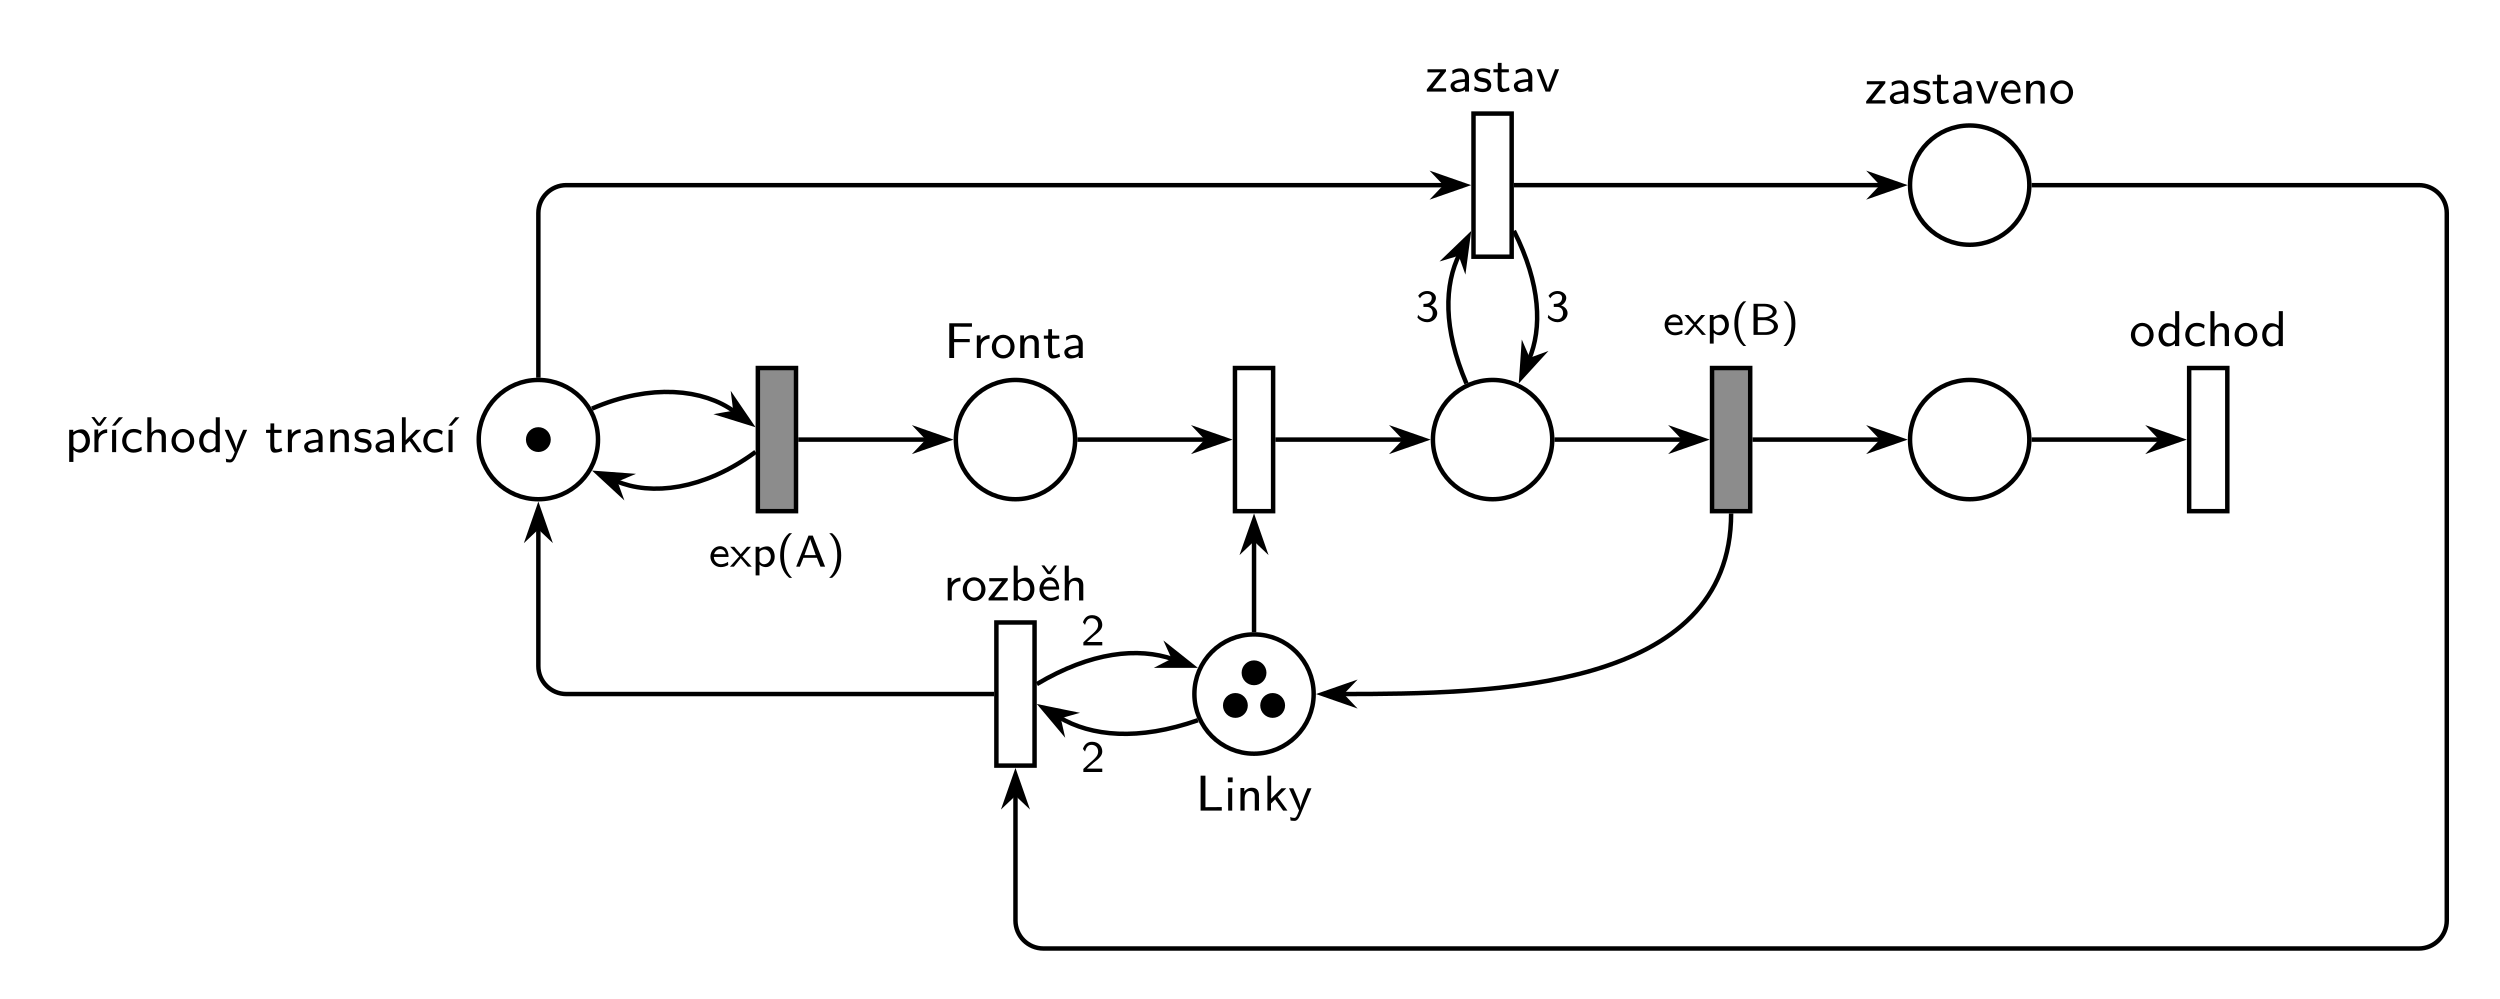
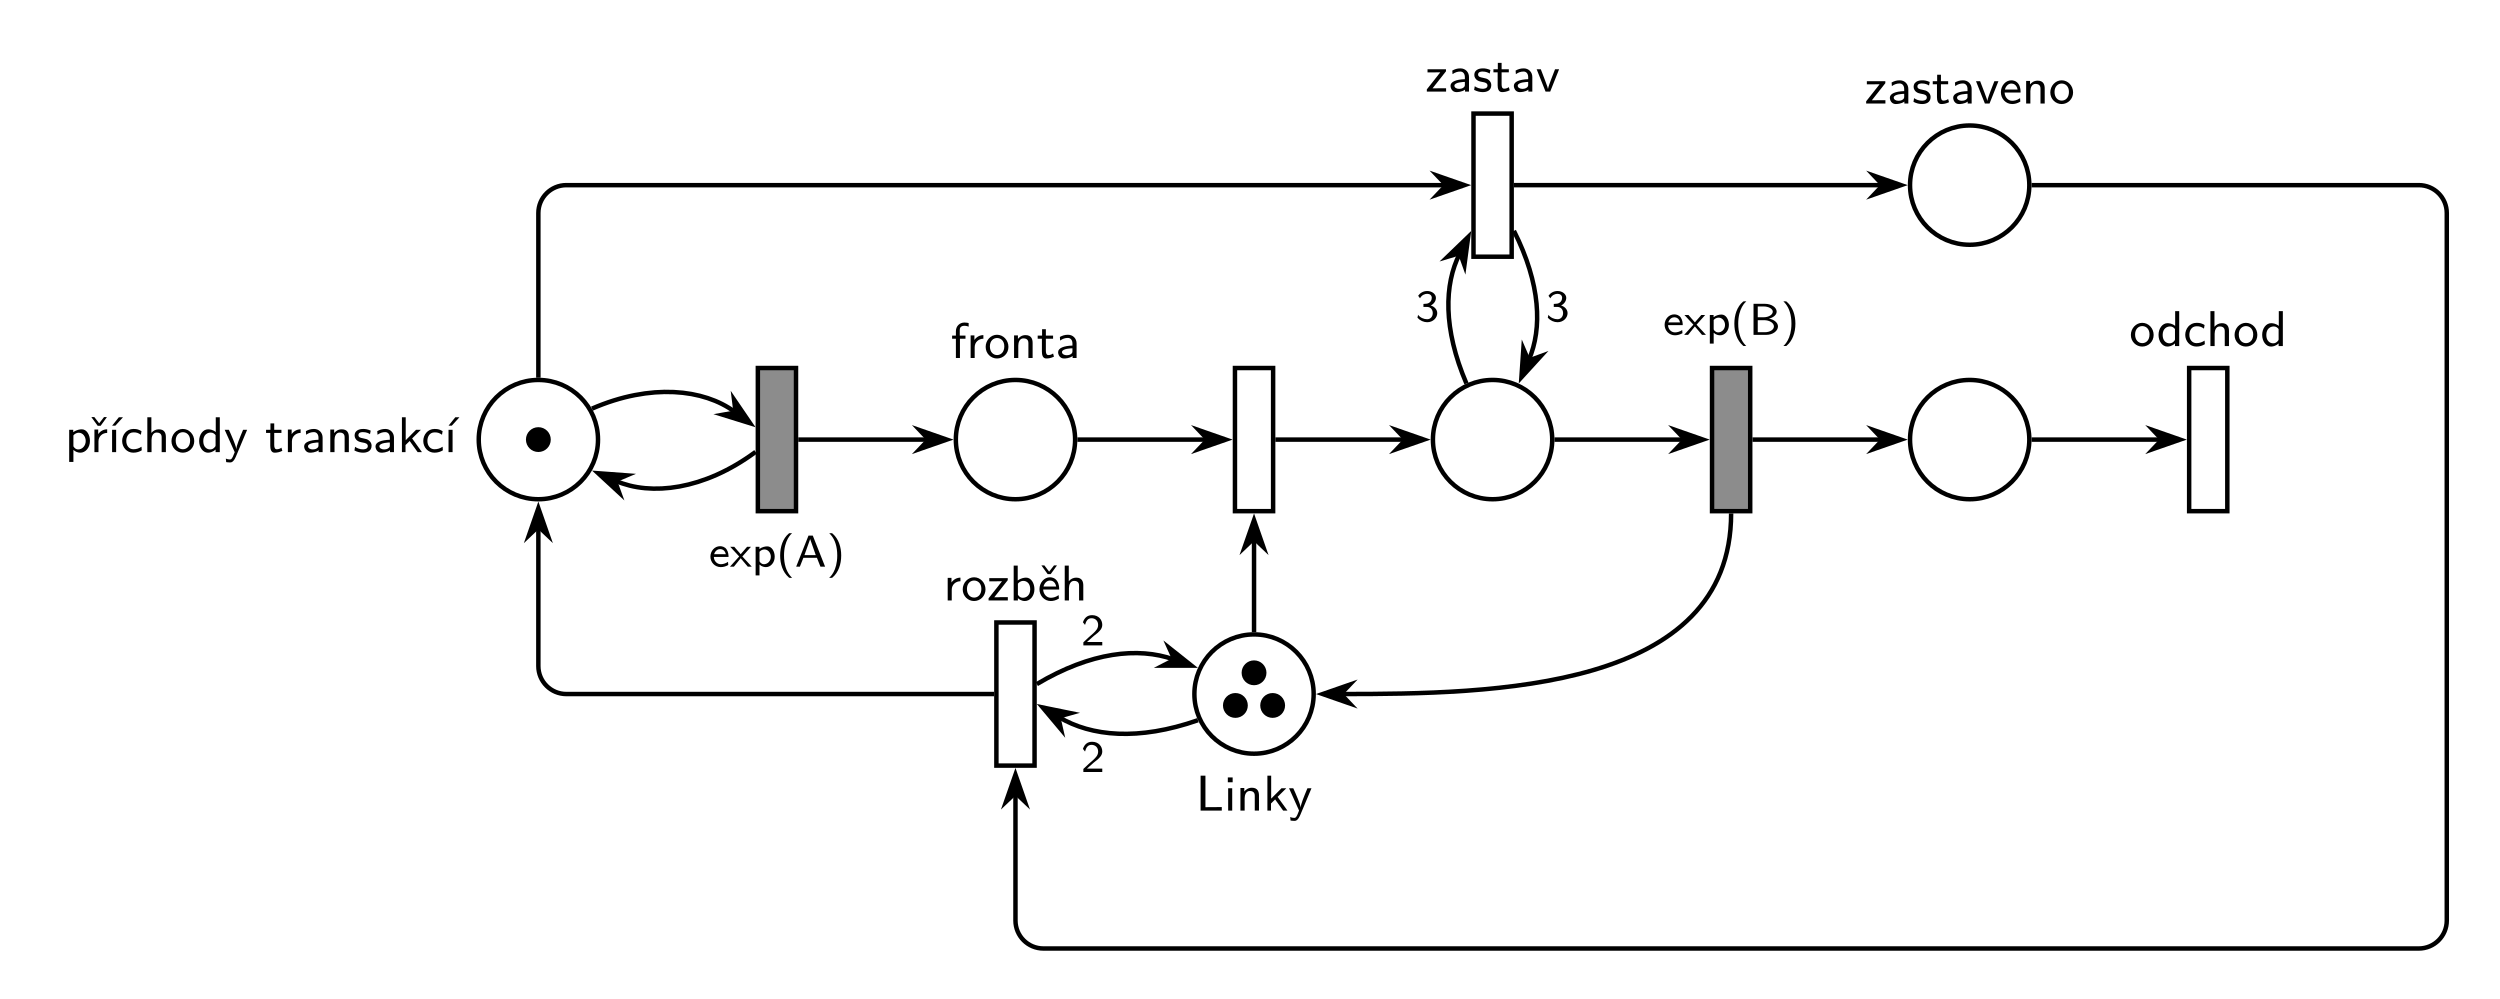
<svg xmlns="http://www.w3.org/2000/svg" xmlns:xlink="http://www.w3.org/1999/xlink" width="444.183pt" height="177.431pt" viewBox="0 0 444.183 177.431">
  <defs>
    <g>
      <g id="glyph-0-0">
        <path d="M 4.422 -2 C 4.422 -3.062 3.859 -4.062 2.984 -4.062 C 2.734 -4.062 2.078 -4.016 1.453 -3.547 L 1.453 -3.969 L 0.734 -3.969 L 0.734 1.734 L 1.484 1.734 L 1.484 -0.406 C 1.812 -0.094 2.266 0.094 2.719 0.094 C 3.625 0.094 4.422 -0.781 4.422 -2 Z M 3.672 -1.984 C 3.672 -1.125 3.047 -0.484 2.344 -0.484 C 2.062 -0.484 1.75 -0.594 1.484 -1.031 L 1.484 -2.969 C 1.594 -3.125 1.938 -3.453 2.438 -3.453 C 3.109 -3.453 3.672 -2.828 3.672 -1.984 Z M 3.672 -1.984 " />
      </g>
      <g id="glyph-0-1">
        <path d="M 3 -3.422 L 3 -4.062 C 2.359 -4.062 1.766 -3.734 1.406 -3.203 L 1.406 -4.016 L 0.734 -4.016 L 0.734 0 L 1.453 0 L 1.453 -1.906 C 1.453 -2.844 2.188 -3.422 3 -3.422 Z M 2.953 -6.234 L 2.438 -6.234 L 1.578 -5.125 L 0.719 -6.234 L 0.188 -6.234 L 1.312 -4.688 L 1.844 -4.688 Z M 2.953 -6.234 " />
      </g>
      <g id="glyph-0-2">
        <path d="M 1.453 0 L 1.453 -3.969 L 0.734 -3.969 L 0.734 0 Z M 2.672 -6.203 L 1.938 -6.203 L 0.734 -4.703 L 1.312 -4.703 Z M 2.672 -6.203 " />
      </g>
      <g id="glyph-0-3">
        <path d="M 3.812 -0.328 L 3.766 -0.969 C 3.328 -0.672 2.859 -0.516 2.328 -0.516 C 1.562 -0.516 1.062 -1.141 1.062 -2 C 1.062 -2.688 1.406 -3.516 2.359 -3.516 C 2.922 -3.516 3.203 -3.406 3.656 -3.094 L 3.766 -3.734 C 3.266 -4.016 3 -4.125 2.344 -4.125 C 1.078 -4.125 0.328 -3.047 0.328 -1.984 C 0.328 -0.875 1.156 0.094 2.312 0.094 C 2.938 0.094 3.422 -0.094 3.812 -0.328 Z M 3.812 -0.328 " />
      </g>
      <g id="glyph-0-4">
        <path d="M 4.016 0 L 4.016 -2.656 C 4.016 -3.312 3.828 -4.062 2.75 -4.062 C 2.25 -4.062 1.766 -3.828 1.438 -3.422 L 1.438 -6.203 L 0.719 -6.203 L 0.719 0 L 1.469 0 L 1.469 -2.188 C 1.469 -2.766 1.703 -3.484 2.375 -3.484 C 3.266 -3.484 3.266 -2.844 3.266 -2.594 L 3.266 0 Z M 4.016 0 " />
      </g>
      <g id="glyph-0-5">
        <path d="M 4.312 -1.969 C 4.312 -3.141 3.422 -4.125 2.281 -4.125 C 1.188 -4.125 0.266 -3.156 0.266 -1.969 C 0.266 -0.781 1.203 0.094 2.281 0.094 C 3.391 0.094 4.312 -0.797 4.312 -1.969 Z M 3.578 -2.062 C 3.578 -1.016 2.953 -0.516 2.297 -0.516 C 1.609 -0.516 1.016 -1.047 1.016 -2.062 C 1.016 -3.094 1.688 -3.547 2.281 -3.547 C 2.938 -3.547 3.578 -3.078 3.578 -2.062 Z M 3.578 -2.062 " />
      </g>
      <g id="glyph-0-6">
        <path d="M 4 0 L 4 -6.203 L 3.281 -6.203 L 3.281 -3.578 C 2.781 -4 2.203 -4.062 1.922 -4.062 C 1.016 -4.062 0.328 -3.125 0.328 -1.984 C 0.328 -0.828 1.016 0.094 1.891 0.094 C 2.156 0.094 2.719 0.031 3.25 -0.469 L 3.25 0 Z M 3.25 -1.266 C 3.25 -1.094 3.25 -1.078 3.156 -0.953 C 2.906 -0.625 2.609 -0.484 2.281 -0.484 C 1.703 -0.484 1.062 -0.906 1.062 -1.969 C 1.062 -3.125 1.828 -3.484 2.391 -3.484 C 2.797 -3.484 3.078 -3.25 3.25 -3.016 Z M 3.25 -1.266 " />
      </g>
      <g id="glyph-0-7">
        <path d="M 4.109 -3.969 L 3.391 -3.969 C 2.719 -2.344 2.219 -1.156 2.188 -0.531 C 2.156 -0.938 1.781 -1.859 1.672 -2.125 C 1.312 -3.031 1.156 -3.328 0.875 -3.969 L 0.125 -3.969 L 1.906 0 L 1.578 0.797 C 1.344 1.297 1.188 1.297 1.047 1.297 C 0.906 1.297 0.594 1.266 0.328 1.141 L 0.391 1.766 C 0.406 1.766 0.734 1.828 1.047 1.828 C 1.281 1.828 1.672 1.828 2.125 0.766 Z M 4.109 -3.969 " />
      </g>
      <g id="glyph-0-8">
        <path d="M 3.062 -0.234 L 2.906 -0.797 C 2.672 -0.609 2.359 -0.516 2.078 -0.516 C 1.734 -0.516 1.625 -0.828 1.625 -1.281 L 1.625 -3.422 L 2.906 -3.422 L 2.906 -3.969 L 1.625 -3.969 L 1.625 -5.109 L 0.953 -5.109 L 0.953 -3.969 L 0.172 -3.969 L 0.172 -3.422 L 0.922 -3.422 L 0.922 -1.125 C 0.922 -0.594 1.047 0.094 1.703 0.094 C 2.094 0.094 2.562 0.016 3.062 -0.234 Z M 3.062 -0.234 " />
      </g>
      <g id="glyph-0-9">
        <path d="M 3 -3.422 L 3 -4.062 C 2.359 -4.062 1.766 -3.734 1.406 -3.203 L 1.406 -4.016 L 0.734 -4.016 L 0.734 0 L 1.453 0 L 1.453 -1.906 C 1.453 -2.844 2.188 -3.422 3 -3.422 Z M 3 -3.422 " />
      </g>
      <g id="glyph-0-10">
        <path d="M 3.766 0 L 3.766 -2.578 C 3.766 -3.469 3.125 -4.125 2.234 -4.125 C 1.656 -4.125 1.219 -3.969 0.797 -3.734 L 0.844 -3.094 C 1.297 -3.422 1.734 -3.562 2.219 -3.562 C 2.719 -3.562 3.031 -3.156 3.031 -2.578 L 3.031 -2.203 C 1.5 -2.156 0.484 -1.766 0.484 -1.031 C 0.484 -0.609 0.766 0.094 1.531 0.094 C 1.719 0.094 2.5 0.078 3.062 -0.344 L 3.062 0 Z M 3.031 -1.25 C 3.031 -1.062 3.031 -0.844 2.703 -0.656 C 2.484 -0.516 2.188 -0.484 2.016 -0.484 C 1.562 -0.484 1.172 -0.703 1.172 -1.047 C 1.172 -1.688 2.906 -1.719 3.031 -1.719 Z M 3.031 -1.25 " />
      </g>
      <g id="glyph-0-11">
        <path d="M 4.016 0 L 4.016 -2.656 C 4.016 -3.312 3.828 -4.062 2.75 -4.062 C 2.047 -4.062 1.625 -3.656 1.406 -3.391 L 1.406 -4.016 L 0.719 -4.016 L 0.719 0 L 1.469 0 L 1.469 -2.188 C 1.469 -2.766 1.703 -3.484 2.375 -3.484 C 3.266 -3.484 3.266 -2.844 3.266 -2.594 L 3.266 0 Z M 4.016 0 " />
      </g>
      <g id="glyph-0-12">
        <path d="M 3.312 -1.156 C 3.312 -1.469 3.188 -1.781 2.875 -2.047 C 2.562 -2.312 2.297 -2.359 1.75 -2.469 C 1.422 -2.531 0.969 -2.609 0.969 -3.031 C 0.969 -3.562 1.609 -3.562 1.75 -3.562 C 2.391 -3.562 2.781 -3.359 3.031 -3.203 L 3.156 -3.828 C 2.594 -4.078 2.188 -4.125 1.828 -4.125 C 1.625 -4.125 0.297 -4.125 0.297 -2.938 C 0.297 -2.516 0.562 -2.25 0.656 -2.141 C 1 -1.844 1.234 -1.812 1.844 -1.688 C 2.125 -1.641 2.641 -1.531 2.641 -1.078 C 2.641 -0.5 1.906 -0.5 1.797 -0.5 C 1.266 -0.5 0.766 -0.672 0.375 -0.953 L 0.266 -0.297 C 0.797 -0.016 1.344 0.094 1.797 0.094 C 2.375 0.094 3.312 -0.094 3.312 -1.156 Z M 3.312 -1.156 " />
      </g>
      <g id="glyph-0-13">
        <path d="M 4.328 0 L 2.578 -2.438 L 4.125 -3.969 L 3.266 -3.969 L 1.438 -2.125 L 1.438 -6.203 L 0.766 -6.203 L 0.766 0 L 1.406 0 L 1.406 -1.266 L 2.141 -1.984 L 3.562 0 Z M 4.328 0 " />
      </g>
      <g id="glyph-0-14">
-         <path d="M 4.875 -5.547 L 4.875 -6.172 L 0.844 -6.172 L 0.844 0 L 1.703 0 L 1.703 -2.797 L 4.484 -2.797 L 4.484 -3.375 L 1.703 -3.375 L 1.703 -5.562 L 2.016 -5.562 L 4.125 -5.547 Z M 4.875 -5.547 " />
+         <path d="M 3.188 -5.562 L 3.188 -6.203 C 3.078 -6.234 2.781 -6.297 2.453 -6.297 C 1.578 -6.297 0.922 -5.656 0.922 -4.75 L 0.922 -3.969 L 0.25 -3.969 L 0.25 -3.422 L 0.922 -3.422 L 0.922 0 L 1.641 0 L 1.641 -3.422 L 2.625 -3.422 L 2.625 -3.969 L 1.609 -3.969 L 1.609 -5 C 1.609 -5.656 2.188 -5.719 2.438 -5.719 C 2.516 -5.719 2.812 -5.719 3.188 -5.562 Z M 3.188 -5.562 " />
      </g>
      <g id="glyph-0-15">
        <path d="M 4.609 0 L 4.609 -0.625 L 4.219 -0.625 L 2.047 -0.609 L 1.703 -0.609 L 1.703 -6.203 L 0.844 -6.203 L 0.844 0 Z M 4.609 0 " />
      </g>
      <g id="glyph-0-16">
        <path d="M 1.453 0 L 1.453 -3.969 L 0.734 -3.969 L 0.734 0 Z M 1.531 -5.031 L 1.531 -5.891 L 0.672 -5.891 L 0.672 -5.031 Z M 1.531 -5.031 " />
      </g>
      <g id="glyph-0-17">
        <path d="M 3.688 0 L 3.688 -0.594 L 2.344 -0.594 C 2.25 -0.594 2.141 -0.578 2.031 -0.578 L 1.281 -0.578 L 3.672 -3.609 L 3.672 -3.969 L 0.391 -3.969 L 0.391 -3.406 L 1.641 -3.406 C 1.75 -3.406 1.859 -3.422 1.969 -3.422 L 2.656 -3.422 L 0.266 -0.391 L 0.266 0 Z M 3.688 0 " />
      </g>
      <g id="glyph-0-18">
        <path d="M 4.109 -3.969 L 3.391 -3.969 C 3.016 -2.984 3 -2.969 2.688 -2.156 C 2.516 -1.688 2.188 -0.828 2.141 -0.484 L 2.125 -0.484 C 2.094 -0.641 2.078 -0.812 1.578 -2.094 L 0.859 -3.969 L 0.125 -3.969 L 1.703 0 L 2.531 0 Z M 4.109 -3.969 " />
      </g>
      <g id="glyph-0-19">
        <path d="M 3.812 -1.953 C 3.812 -2.234 3.812 -2.906 3.453 -3.453 C 3.078 -4.016 2.516 -4.125 2.172 -4.125 C 1.141 -4.125 0.312 -3.156 0.312 -2.016 C 0.312 -0.844 1.188 0.094 2.312 0.094 C 2.734 0.094 3.25 -0.016 3.766 -0.344 L 3.719 -0.953 C 3.156 -0.547 2.625 -0.484 2.312 -0.484 C 1.578 -0.484 1 -1.141 0.969 -1.953 Z M 3.281 -2.484 L 1.031 -2.484 C 1.172 -3.062 1.609 -3.547 2.172 -3.547 C 2.5 -3.547 3.109 -3.391 3.281 -2.484 Z M 3.281 -2.484 " />
      </g>
      <g id="glyph-0-20">
        <path d="M 4.422 -2 C 4.422 -3.078 3.828 -4.062 2.953 -4.062 C 2.703 -4.062 2.062 -4.016 1.453 -3.547 L 1.453 -6.203 L 0.734 -6.203 L 0.734 0 L 1.484 0 L 1.484 -0.422 C 1.594 -0.297 2.062 0.094 2.719 0.094 C 3.641 0.094 4.422 -0.797 4.422 -2 Z M 3.672 -2 C 3.672 -0.844 2.906 -0.484 2.359 -0.484 C 1.781 -0.484 1.531 -0.953 1.484 -1.031 L 1.484 -2.984 C 1.625 -3.172 1.938 -3.484 2.453 -3.484 C 2.984 -3.484 3.672 -3.109 3.672 -2 Z M 3.672 -2 " />
      </g>
      <g id="glyph-0-21">
        <path d="M 3.812 -1.953 C 3.812 -2.234 3.812 -2.906 3.453 -3.453 C 3.078 -4.016 2.516 -4.125 2.172 -4.125 C 1.141 -4.125 0.312 -3.156 0.312 -2.016 C 0.312 -0.844 1.188 0.094 2.312 0.094 C 2.734 0.094 3.25 -0.016 3.766 -0.344 L 3.719 -0.953 C 3.156 -0.547 2.625 -0.484 2.312 -0.484 C 1.578 -0.484 1 -1.141 0.969 -1.953 Z M 3.281 -2.484 L 1.031 -2.484 C 1.172 -3.062 1.609 -3.547 2.172 -3.547 C 2.5 -3.547 3.109 -3.391 3.281 -2.484 Z M 3.422 -6.234 L 2.891 -6.234 L 2.031 -5.125 L 1.188 -6.234 L 0.656 -6.234 L 1.766 -4.688 L 2.312 -4.688 Z M 3.422 -6.234 " />
      </g>
      <g id="glyph-1-0">
        <path d="M 3.5 -1.734 C 3.5 -2.109 3.453 -2.641 3.141 -3.094 C 2.859 -3.5 2.375 -3.641 2 -3.641 C 1.031 -3.641 0.281 -2.797 0.281 -1.781 C 0.281 -0.766 1.078 0.078 2.125 0.078 C 2.578 0.078 3.062 -0.062 3.453 -0.297 L 3.406 -0.859 C 2.969 -0.547 2.469 -0.438 2.125 -0.438 C 1.438 -0.438 0.906 -1.016 0.891 -1.734 Z M 3.016 -2.219 L 0.938 -2.219 C 1.125 -2.844 1.594 -3.125 2 -3.125 C 2.344 -3.125 2.859 -2.953 3.016 -2.219 Z M 3.016 -2.219 " />
      </g>
      <g id="glyph-1-1">
        <path d="M 3.875 0 L 2.203 -1.812 L 3.734 -3.531 L 3.047 -3.531 L 1.906 -2.219 L 0.766 -3.531 L 0.047 -3.531 L 1.641 -1.812 L 0 0 L 0.703 0 L 1.906 -1.5 L 3.172 0 Z M 3.875 0 " />
      </g>
      <g id="glyph-1-2">
        <path d="M 4.062 -1.766 C 4.062 -2.719 3.547 -3.609 2.75 -3.609 C 2.391 -3.609 1.797 -3.5 1.344 -3.141 L 1.344 -3.531 L 0.672 -3.531 L 0.672 1.547 L 1.359 1.547 L 1.359 -0.375 C 1.781 0.016 2.234 0.078 2.516 0.078 C 3.344 0.078 4.062 -0.719 4.062 -1.766 Z M 3.375 -1.766 C 3.375 -0.984 2.781 -0.438 2.156 -0.438 C 2.047 -0.438 1.844 -0.453 1.641 -0.625 C 1.391 -0.812 1.359 -0.922 1.359 -1.078 L 1.359 -2.641 C 1.547 -2.859 1.859 -3.062 2.234 -3.062 C 2.875 -3.062 3.375 -2.469 3.375 -1.766 Z M 3.375 -1.766 " />
      </g>
      <g id="glyph-1-3">
        <path d="M 2.797 1.984 C 2.781 1.969 2.016 1.312 1.641 0.078 C 1.453 -0.547 1.359 -1.203 1.359 -1.984 C 1.359 -4.734 2.641 -5.812 2.797 -5.953 L 2.422 -5.953 C 2.281 -5.953 2.266 -5.953 2.172 -5.859 C 1.172 -5 0.672 -3.578 0.672 -1.984 C 0.672 -0.484 1.125 0.953 2.172 1.875 C 2.266 1.984 2.281 1.984 2.422 1.984 Z M 2.797 1.984 " />
      </g>
      <g id="glyph-1-4">
        <path d="M 5.375 0 L 3.188 -5.516 L 2.422 -5.516 L 0.234 0 L 0.891 0 L 1.516 -1.578 L 3.922 -1.578 L 4.547 0 Z M 3.719 -2.047 L 1.703 -2.047 L 2.719 -4.906 Z M 3.719 -2.047 " />
      </g>
      <g id="glyph-1-5">
        <path d="M 2.609 -1.984 C 2.609 -3.484 2.156 -4.922 1.109 -5.844 C 1 -5.953 0.984 -5.953 0.844 -5.953 L 0.469 -5.953 C 0.484 -5.938 1.266 -5.281 1.625 -4.047 C 1.812 -3.422 1.906 -2.766 1.906 -1.984 C 1.906 0.766 0.625 1.844 0.469 1.984 L 0.844 1.984 C 0.984 1.984 1 1.984 1.094 1.891 C 2.094 1.031 2.609 -0.391 2.609 -1.984 Z M 2.609 -1.984 " />
      </g>
      <g id="glyph-1-6">
        <path d="M 5.141 -1.5 C 5.141 -2.188 4.406 -2.75 3.531 -2.875 C 4.344 -3.078 4.906 -3.562 4.906 -4.125 C 4.906 -4.859 4 -5.516 2.828 -5.516 L 0.797 -5.516 L 0.797 0 L 3.062 0 C 4.234 0 5.141 -0.703 5.141 -1.5 Z M 4.219 -4.125 C 4.219 -3.594 3.5 -3.125 2.594 -3.125 L 1.547 -3.125 L 1.547 -5.047 L 2.594 -5.047 C 3.484 -5.047 4.219 -4.625 4.219 -4.125 Z M 4.422 -1.5 C 4.422 -0.906 3.688 -0.469 2.812 -0.469 L 1.547 -0.469 L 1.547 -2.609 L 2.672 -2.609 C 3.672 -2.609 4.422 -2.094 4.422 -1.5 Z M 4.422 -1.5 " />
      </g>
      <g id="glyph-1-7">
        <path d="M 3.859 -1.438 C 3.859 -2.094 3.328 -2.625 2.703 -2.797 C 3.312 -3.109 3.625 -3.641 3.625 -4.156 C 3.625 -4.828 2.922 -5.375 2.078 -5.375 C 1.375 -5.375 0.797 -5.016 0.469 -4.531 L 0.797 -4.078 C 1.125 -4.703 1.688 -4.875 2.078 -4.875 C 2.547 -4.875 2.891 -4.609 2.891 -4.156 C 2.891 -3.734 2.609 -3.219 2 -3.125 C 1.953 -3.109 1.922 -3.109 1.406 -3.078 L 1.406 -2.547 L 2.031 -2.547 C 2.781 -2.547 3.062 -1.953 3.062 -1.453 C 3.062 -0.828 2.672 -0.359 2.062 -0.359 C 1.5 -0.359 0.844 -0.625 0.453 -1.141 L 0.344 -0.625 C 0.812 -0.109 1.453 0.172 2.078 0.172 C 3.109 0.172 3.859 -0.609 3.859 -1.438 Z M 3.859 -1.438 " />
      </g>
      <g id="glyph-1-8">
        <path d="M 3.781 0 L 3.781 -0.609 L 2.25 -0.609 C 2.156 -0.609 2.062 -0.609 1.953 -0.609 L 1.062 -0.609 L 2.281 -1.688 C 2.422 -1.812 2.812 -2.109 2.969 -2.234 C 3.312 -2.562 3.781 -2.969 3.781 -3.656 C 3.781 -4.562 3.125 -5.375 1.984 -5.375 C 1.141 -5.375 0.625 -4.922 0.344 -4.109 L 0.719 -3.641 C 0.906 -4.312 1.188 -4.828 1.875 -4.828 C 2.547 -4.828 3.047 -4.359 3.047 -3.641 C 3.047 -2.984 2.656 -2.609 2.188 -2.156 C 2.031 -2 1.594 -1.641 1.422 -1.484 C 1.203 -1.281 0.656 -0.75 0.422 -0.547 L 0.422 0 Z M 3.781 0 " />
      </g>
    </g>
    <clipPath id="clip-0">
      <path clip-rule="nonzero" d="M 0.305 0 L 443.066 0 L 443.066 176.863 L 0.305 176.863 Z M 0.305 0 " />
    </clipPath>
    <clipPath id="clip-1">
      <path clip-rule="nonzero" d="M 169 21 L 443.066 21 L 443.066 176.863 L 169 176.863 Z M 169 21 " />
    </clipPath>
  </defs>
  <g clip-path="url(#clip-0)">
    <path fill-rule="nonzero" fill="rgb(100%, 100%, 100%)" fill-opacity="1" d="M 0.301 176.863 L 0.301 0 L 443.07 0 L 443.07 176.863 Z M 0.301 176.863 " />
  </g>
  <path fill="none" stroke-width="0.797" stroke-linecap="butt" stroke-linejoin="miter" stroke="rgb(0%, 0%, 0%)" stroke-opacity="1" stroke-miterlimit="10" d="M 10.63 -0.002 C 10.63 5.872 5.873 10.63 -0.002 10.63 C -5.872 10.63 -10.629 5.872 -10.629 -0.002 C -10.629 -5.872 -5.872 -10.63 -0.002 -10.63 C 5.873 -10.63 10.63 -5.872 10.63 -0.002 Z M 10.63 -0.002 " transform="matrix(0.996803, 0, 0, -0.996803, 95.65397, 78.10353)" />
  <path fill-rule="nonzero" fill="rgb(0%, 0%, 0%)" fill-opacity="1" d="M 97.859 78.105 C 97.859 76.883 96.871 75.898 95.652 75.898 C 94.434 75.898 93.445 76.883 93.445 78.105 C 93.445 79.324 94.434 80.309 95.652 80.309 C 96.871 80.309 97.859 79.324 97.859 78.105 Z M 97.859 78.105 " />
  <g fill="rgb(0%, 0%, 0%)" fill-opacity="1">
    <use xlink:href="#glyph-0-0" x="11.558" y="80.337" />
  </g>
  <g fill="rgb(0%, 0%, 0%)" fill-opacity="1">
    <use xlink:href="#glyph-0-1" x="16.043" y="80.337" />
    <use xlink:href="#glyph-0-2" x="19.181" y="80.337" />
    <use xlink:href="#glyph-0-3" x="21.374" y="80.337" />
    <use xlink:href="#glyph-0-4" x="25.457" y="80.337" />
    <use xlink:href="#glyph-0-5" x="30.201" y="80.337" />
  </g>
  <g fill="rgb(0%, 0%, 0%)" fill-opacity="1">
    <use xlink:href="#glyph-0-6" x="35.053" y="80.337" />
    <use xlink:href="#glyph-0-7" x="39.797" y="80.337" />
  </g>
  <g fill="rgb(0%, 0%, 0%)" fill-opacity="1">
    <use xlink:href="#glyph-0-8" x="47.098" y="80.337" />
    <use xlink:href="#glyph-0-9" x="50.414" y="80.337" />
    <use xlink:href="#glyph-0-10" x="53.553" y="80.337" />
    <use xlink:href="#glyph-0-11" x="57.966" y="80.337" />
    <use xlink:href="#glyph-0-12" x="62.71" y="80.337" />
    <use xlink:href="#glyph-0-10" x="66.232" y="80.337" />
    <use xlink:href="#glyph-0-13" x="70.645" y="80.337" />
  </g>
  <g fill="rgb(0%, 0%, 0%)" fill-opacity="1">
    <use xlink:href="#glyph-0-3" x="74.875" y="80.337" />
    <use xlink:href="#glyph-0-2" x="78.958" y="80.337" />
  </g>
  <path fill="none" stroke-width="0.797" stroke-linecap="butt" stroke-linejoin="miter" stroke="rgb(0%, 0%, 0%)" stroke-opacity="1" stroke-miterlimit="10" d="M 95.671 -0.002 C 95.671 5.872 90.91 10.63 85.04 10.63 C 79.169 10.63 74.412 5.872 74.412 -0.002 C 74.412 -5.872 79.169 -10.63 85.04 -10.63 C 90.91 -10.63 95.671 -5.872 95.671 -0.002 Z M 95.671 -0.002 " transform="matrix(0.996803, 0, 0, -0.996803, 95.65397, 78.10353)" />
  <g fill="rgb(0%, 0%, 0%)" fill-opacity="1">
-     <use xlink:href="#glyph-0-14" x="167.816" y="63.602" />
-   </g>
-   <g fill="rgb(0%, 0%, 0%)" fill-opacity="1">
-     <use xlink:href="#glyph-0-9" x="172.818" y="63.602" />
-     <use xlink:href="#glyph-0-5" x="175.956" y="63.602" />
-     <use xlink:href="#glyph-0-11" x="180.549" y="63.602" />
-     <use xlink:href="#glyph-0-8" x="185.293" y="63.602" />
-     <use xlink:href="#glyph-0-10" x="188.61" y="63.602" />
+     <use xlink:href="#glyph-0-14" x="168.915" y="63.602" />
+     <use xlink:href="#glyph-0-9" x="171.721" y="63.602" />
+     <use xlink:href="#glyph-0-5" x="174.86" y="63.602" />
+     <use xlink:href="#glyph-0-11" x="179.453" y="63.602" />
+     <use xlink:href="#glyph-0-8" x="184.197" y="63.602" />
+     <use xlink:href="#glyph-0-10" x="187.514" y="63.602" />
  </g>
  <path fill="none" stroke-width="0.797" stroke-linecap="butt" stroke-linejoin="miter" stroke="rgb(0%, 0%, 0%)" stroke-opacity="1" stroke-miterlimit="10" d="M 138.19 -45.354 C 138.19 -39.484 133.433 -34.726 127.562 -34.726 C 121.688 -34.726 116.931 -39.484 116.931 -45.354 C 116.931 -51.224 121.688 -55.986 127.562 -55.986 C 133.433 -55.986 138.19 -51.224 138.19 -45.354 Z M 138.19 -45.354 " transform="matrix(0.996803, 0, 0, -0.996803, 95.65397, 78.10353)" />
  <path fill-rule="nonzero" fill="rgb(0%, 0%, 0%)" fill-opacity="1" d="M 225.016 119.539 C 225.016 118.32 224.027 117.332 222.809 117.332 C 221.59 117.332 220.602 118.32 220.602 119.539 C 220.602 120.758 221.59 121.746 222.809 121.746 C 224.027 121.746 225.016 120.758 225.016 119.539 Z M 225.016 119.539 " />
  <path fill-rule="nonzero" fill="rgb(0%, 0%, 0%)" fill-opacity="1" d="M 221.703 125.34 C 221.703 124.121 220.715 123.133 219.496 123.133 C 218.277 123.133 217.289 124.121 217.289 125.34 C 217.289 126.559 218.277 127.547 219.496 127.547 C 220.715 127.547 221.703 126.559 221.703 125.34 Z M 221.703 125.34 " />
  <path fill-rule="nonzero" fill="rgb(0%, 0%, 0%)" fill-opacity="1" d="M 228.324 125.34 C 228.324 124.121 227.336 123.133 226.117 123.133 C 224.898 123.133 223.91 124.121 223.91 125.34 C 223.91 126.559 224.898 127.547 226.117 127.547 C 227.336 127.547 228.324 126.559 228.324 125.34 Z M 228.324 125.34 " />
  <g fill="rgb(0%, 0%, 0%)" fill-opacity="1">
    <use xlink:href="#glyph-0-15" x="212.471" y="144.021" />
    <use xlink:href="#glyph-0-16" x="217.478" y="144.021" />
    <use xlink:href="#glyph-0-11" x="219.672" y="144.021" />
    <use xlink:href="#glyph-0-13" x="224.416" y="144.021" />
    <use xlink:href="#glyph-0-7" x="228.905" y="144.021" />
  </g>
  <path fill="none" stroke-width="0.797" stroke-linecap="butt" stroke-linejoin="miter" stroke="rgb(0%, 0%, 0%)" stroke-opacity="1" stroke-miterlimit="10" d="M 180.713 -0.002 C 180.713 5.872 175.951 10.63 170.081 10.63 C 164.211 10.63 159.449 5.872 159.449 -0.002 C 159.449 -5.872 164.211 -10.63 170.081 -10.63 C 175.951 -10.63 180.713 -5.872 180.713 -0.002 Z M 180.713 -0.002 " transform="matrix(0.996803, 0, 0, -0.996803, 95.65397, 78.10353)" />
  <path fill="none" stroke-width="0.797" stroke-linecap="butt" stroke-linejoin="miter" stroke="rgb(0%, 0%, 0%)" stroke-opacity="1" stroke-miterlimit="10" d="M 265.75 -0.002 C 265.75 5.872 260.993 10.63 255.122 10.63 C 249.252 10.63 244.491 5.872 244.491 -0.002 C 244.491 -5.872 249.252 -10.63 255.122 -10.63 C 260.993 -10.63 265.75 -5.872 265.75 -0.002 Z M 265.75 -0.002 " transform="matrix(0.996803, 0, 0, -0.996803, 95.65397, 78.10353)" />
  <path fill="none" stroke-width="0.797" stroke-linecap="butt" stroke-linejoin="miter" stroke="rgb(0%, 0%, 0%)" stroke-opacity="1" stroke-miterlimit="10" d="M 265.75 45.354 C 265.75 51.224 260.993 55.986 255.122 55.986 C 249.252 55.986 244.491 51.224 244.491 45.354 C 244.491 39.484 249.252 34.726 255.122 34.726 C 260.993 34.726 265.75 39.484 265.75 45.354 Z M 265.75 45.354 " transform="matrix(0.996803, 0, 0, -0.996803, 95.65397, 78.10353)" />
  <g fill="rgb(0%, 0%, 0%)" fill-opacity="1">
    <use xlink:href="#glyph-0-17" x="331.299" y="18.392" />
    <use xlink:href="#glyph-0-10" x="335.292" y="18.392" />
    <use xlink:href="#glyph-0-12" x="339.705" y="18.392" />
    <use xlink:href="#glyph-0-8" x="343.227" y="18.392" />
    <use xlink:href="#glyph-0-10" x="346.543" y="18.392" />
    <use xlink:href="#glyph-0-18" x="350.957" y="18.392" />
    <use xlink:href="#glyph-0-19" x="355.192" y="18.392" />
    <use xlink:href="#glyph-0-11" x="359.274" y="18.392" />
    <use xlink:href="#glyph-0-5" x="364.019" y="18.392" />
  </g>
  <path fill-rule="nonzero" fill="rgb(54.999%, 54.999%, 54.999%)" fill-opacity="1" stroke-width="0.797" stroke-linecap="butt" stroke-linejoin="miter" stroke="rgb(0%, 0%, 0%)" stroke-opacity="1" stroke-miterlimit="10" d="M 39.12 -12.758 L 45.923 -12.758 L 45.923 12.758 L 39.12 12.758 Z M 39.12 -12.758 " transform="matrix(0.996803, 0, 0, -0.996803, 95.65397, 78.10353)" />
  <g fill="rgb(0%, 0%, 0%)" fill-opacity="1">
    <use xlink:href="#glyph-1-0" x="125.941" y="100.683" />
    <use xlink:href="#glyph-1-1" x="129.692" y="100.683" />
    <use xlink:href="#glyph-1-2" x="133.582" y="100.683" />
    <use xlink:href="#glyph-1-3" x="137.94" y="100.683" />
    <use xlink:href="#glyph-1-4" x="141.223" y="100.683" />
    <use xlink:href="#glyph-1-5" x="146.851" y="100.683" />
  </g>
  <path fill-rule="nonzero" fill="rgb(100%, 100%, 100%)" fill-opacity="1" stroke-width="0.797" stroke-linecap="butt" stroke-linejoin="miter" stroke="rgb(0%, 0%, 0%)" stroke-opacity="1" stroke-miterlimit="10" d="M 124.161 -12.758 L 130.964 -12.758 L 130.964 12.758 L 124.161 12.758 Z M 124.161 -12.758 " transform="matrix(0.996803, 0, 0, -0.996803, 95.65397, 78.10353)" />
  <path fill-rule="nonzero" fill="rgb(54.999%, 54.999%, 54.999%)" fill-opacity="1" stroke-width="0.797" stroke-linecap="butt" stroke-linejoin="miter" stroke="rgb(0%, 0%, 0%)" stroke-opacity="1" stroke-miterlimit="10" d="M 209.198 -12.758 L 216.001 -12.758 L 216.001 12.758 L 209.198 12.758 Z M 209.198 -12.758 " transform="matrix(0.996803, 0, 0, -0.996803, 95.65397, 78.10353)" />
  <g fill="rgb(0%, 0%, 0%)" fill-opacity="1">
    <use xlink:href="#glyph-1-0" x="295.476" y="59.496" />
    <use xlink:href="#glyph-1-1" x="299.228" y="59.496" />
    <use xlink:href="#glyph-1-2" x="303.117" y="59.496" />
    <use xlink:href="#glyph-1-3" x="307.476" y="59.496" />
    <use xlink:href="#glyph-1-6" x="310.758" y="59.496" />
    <use xlink:href="#glyph-1-5" x="316.386" y="59.496" />
  </g>
  <path fill-rule="nonzero" fill="rgb(100%, 100%, 100%)" fill-opacity="1" stroke-width="0.797" stroke-linecap="butt" stroke-linejoin="miter" stroke="rgb(0%, 0%, 0%)" stroke-opacity="1" stroke-miterlimit="10" d="M 294.24 -12.758 L 301.043 -12.758 L 301.043 12.758 L 294.24 12.758 Z M 294.24 -12.758 " transform="matrix(0.996803, 0, 0, -0.996803, 95.65397, 78.10353)" />
  <g fill="rgb(0%, 0%, 0%)" fill-opacity="1">
    <use xlink:href="#glyph-0-5" x="378.333" y="61.483" />
  </g>
  <g fill="rgb(0%, 0%, 0%)" fill-opacity="1">
    <use xlink:href="#glyph-0-6" x="383.186" y="61.483" />
    <use xlink:href="#glyph-0-3" x="387.93" y="61.483" />
    <use xlink:href="#glyph-0-4" x="392.013" y="61.483" />
    <use xlink:href="#glyph-0-5" x="396.757" y="61.483" />
  </g>
  <g fill="rgb(0%, 0%, 0%)" fill-opacity="1">
    <use xlink:href="#glyph-0-6" x="401.6" y="61.483" />
  </g>
  <path fill-rule="nonzero" fill="rgb(100%, 100%, 100%)" fill-opacity="1" stroke-width="0.797" stroke-linecap="butt" stroke-linejoin="miter" stroke="rgb(0%, 0%, 0%)" stroke-opacity="1" stroke-miterlimit="10" d="M 166.68 32.598 L 173.483 32.598 L 173.483 58.11 L 166.68 58.11 Z M 166.68 32.598 " transform="matrix(0.996803, 0, 0, -0.996803, 95.65397, 78.10353)" />
  <g fill="rgb(0%, 0%, 0%)" fill-opacity="1">
    <use xlink:href="#glyph-0-17" x="253.243" y="16.273" />
    <use xlink:href="#glyph-0-10" x="257.235" y="16.273" />
    <use xlink:href="#glyph-0-12" x="261.649" y="16.273" />
    <use xlink:href="#glyph-0-8" x="265.17" y="16.273" />
    <use xlink:href="#glyph-0-10" x="268.487" y="16.273" />
    <use xlink:href="#glyph-0-18" x="272.9" y="16.273" />
  </g>
  <path fill-rule="nonzero" fill="rgb(100%, 100%, 100%)" fill-opacity="1" stroke-width="0.797" stroke-linecap="butt" stroke-linejoin="miter" stroke="rgb(0%, 0%, 0%)" stroke-opacity="1" stroke-miterlimit="10" d="M 81.638 -58.11 L 88.441 -58.11 L 88.441 -32.598 L 81.638 -32.598 Z M 81.638 -58.11 " transform="matrix(0.996803, 0, 0, -0.996803, 95.65397, 78.10353)" />
  <g fill="rgb(0%, 0%, 0%)" fill-opacity="1">
    <use xlink:href="#glyph-0-9" x="167.646" y="106.692" />
    <use xlink:href="#glyph-0-5" x="170.784" y="106.692" />
    <use xlink:href="#glyph-0-17" x="175.377" y="106.692" />
    <use xlink:href="#glyph-0-20" x="179.37" y="106.692" />
  </g>
  <g fill="rgb(0%, 0%, 0%)" fill-opacity="1">
    <use xlink:href="#glyph-0-21" x="184.373" y="106.692" />
    <use xlink:href="#glyph-0-4" x="188.456" y="106.692" />
  </g>
  <path fill="none" stroke-width="0.797" stroke-linecap="butt" stroke-linejoin="miter" stroke="rgb(0%, 0%, 0%)" stroke-opacity="1" stroke-miterlimit="10" d="M 9.552 5.516 C 20.063 10.085 29.503 9.011 35.001 4.947 " transform="matrix(0.996803, 0, 0, -0.996803, 95.65397, 78.10353)" />
  <path fill-rule="nonzero" fill="rgb(0%, 0%, 0%)" fill-opacity="1" stroke-width="0.797" stroke-linecap="butt" stroke-linejoin="miter" stroke="rgb(0%, 0%, 0%)" stroke-opacity="1" stroke-miterlimit="10" d="M 6.152 -0.001 L 1.356 1.672 L 2.944 -0 L 1.354 -1.673 Z M 6.152 -0.001 " transform="matrix(0.80134, 0.592779, 0.592779, -0.80134, 128.3443, 71.5478)" />
  <path fill="none" stroke-width="0.797" stroke-linecap="butt" stroke-linejoin="miter" stroke="rgb(0%, 0%, 0%)" stroke-opacity="1" stroke-miterlimit="10" d="M 38.72 -2.193 C 29.503 -9.011 20.063 -10.085 13.792 -7.361 " transform="matrix(0.996803, 0, 0, -0.996803, 95.65397, 78.10353)" />
  <path fill-rule="nonzero" fill="rgb(0%, 0%, 0%)" fill-opacity="1" stroke-width="0.797" stroke-linecap="butt" stroke-linejoin="miter" stroke="rgb(0%, 0%, 0%)" stroke-opacity="1" stroke-miterlimit="10" d="M 6.15 0.001 L 1.355 1.672 L 2.942 -0.002 L 1.357 -1.674 Z M 6.15 0.001 " transform="matrix(-0.914029, -0.397575, -0.397575, 0.914029, 111.9108, 86.53037)" />
  <path fill="none" stroke-width="0.797" stroke-linecap="butt" stroke-linejoin="miter" stroke="rgb(0%, 0%, 0%)" stroke-opacity="1" stroke-miterlimit="10" d="M 46.322 -0.002 L 69.384 -0.002 " transform="matrix(0.996803, 0, 0, -0.996803, 95.65397, 78.10353)" />
  <path fill-rule="nonzero" fill="rgb(0%, 0%, 0%)" fill-opacity="1" stroke-width="0.797" stroke-linecap="butt" stroke-linejoin="miter" stroke="rgb(0%, 0%, 0%)" stroke-opacity="1" stroke-miterlimit="10" d="M 6.152 -0.002 L 1.355 1.671 L 2.942 -0.002 L 1.355 -1.671 Z M 6.152 -0.002 " transform="matrix(0.996803, 0, 0, -0.996803, 162.0826, 78.10353)" />
  <path fill="none" stroke-width="0.797" stroke-linecap="butt" stroke-linejoin="miter" stroke="rgb(0%, 0%, 0%)" stroke-opacity="1" stroke-miterlimit="10" d="M 96.067 -0.002 L 119.133 -0.002 " transform="matrix(0.996803, 0, 0, -0.996803, 95.65397, 78.10353)" />
  <path fill-rule="nonzero" fill="rgb(0%, 0%, 0%)" fill-opacity="1" stroke-width="0.797" stroke-linecap="butt" stroke-linejoin="miter" stroke="rgb(0%, 0%, 0%)" stroke-opacity="1" stroke-miterlimit="10" d="M 6.152 -0.002 L 1.356 1.671 L 2.943 -0.002 L 1.356 -1.671 Z M 6.152 -0.002 " transform="matrix(0.996803, 0, 0, -0.996803, 211.6723, 78.10353)" />
  <path fill="none" stroke-width="0.797" stroke-linecap="butt" stroke-linejoin="miter" stroke="rgb(0%, 0%, 0%)" stroke-opacity="1" stroke-miterlimit="10" d="M 131.36 -0.002 L 154.426 -0.002 " transform="matrix(0.996803, 0, 0, -0.996803, 95.65397, 78.10353)" />
  <path fill-rule="nonzero" fill="rgb(0%, 0%, 0%)" fill-opacity="1" stroke-width="0.797" stroke-linecap="butt" stroke-linejoin="miter" stroke="rgb(0%, 0%, 0%)" stroke-opacity="1" stroke-miterlimit="10" d="M 6.153 -0.002 L 1.356 1.671 L 2.943 -0.002 L 1.356 -1.671 Z M 6.153 -0.002 " transform="matrix(0.996803, 0, 0, -0.996803, 246.8512, 78.10353)" />
  <path fill="none" stroke-width="0.797" stroke-linecap="butt" stroke-linejoin="miter" stroke="rgb(0%, 0%, 0%)" stroke-opacity="1" stroke-miterlimit="10" d="M 181.109 -0.002 L 204.174 -0.002 " transform="matrix(0.996803, 0, 0, -0.996803, 95.65397, 78.10353)" />
  <path fill-rule="nonzero" fill="rgb(0%, 0%, 0%)" fill-opacity="1" stroke-width="0.797" stroke-linecap="butt" stroke-linejoin="miter" stroke="rgb(0%, 0%, 0%)" stroke-opacity="1" stroke-miterlimit="10" d="M 6.153 -0.002 L 1.356 1.671 L 2.944 -0.002 L 1.356 -1.671 Z M 6.153 -0.002 " transform="matrix(0.996803, 0, 0, -0.996803, 296.4408, 78.10353)" />
  <path fill="none" stroke-width="0.797" stroke-linecap="butt" stroke-linejoin="miter" stroke="rgb(0%, 0%, 0%)" stroke-opacity="1" stroke-miterlimit="10" d="M 127.562 -34.327 L 127.562 -17.781 " transform="matrix(0.996803, 0, 0, -0.996803, 95.65397, 78.10353)" />
  <path fill-rule="nonzero" fill="rgb(0%, 0%, 0%)" fill-opacity="1" stroke-width="0.797" stroke-linecap="butt" stroke-linejoin="miter" stroke="rgb(0%, 0%, 0%)" stroke-opacity="1" stroke-miterlimit="10" d="M 6.153 -0.002 L 1.356 1.672 L 2.943 -0.002 L 1.356 -1.671 Z M 6.153 -0.002 " transform="matrix(0, -0.996803, -0.996803, 0, 222.8068, 98.56265)" />
  <path fill="none" stroke-width="0.797" stroke-linecap="butt" stroke-linejoin="miter" stroke="rgb(0%, 0%, 0%)" stroke-opacity="1" stroke-miterlimit="10" d="M 212.6 -13.153 C 212.6 -44.719 170.156 -45.354 143.218 -45.354 " transform="matrix(0.996803, 0, 0, -0.996803, 95.65397, 78.10353)" />
  <path fill-rule="nonzero" fill="rgb(0%, 0%, 0%)" fill-opacity="1" stroke-width="0.797" stroke-linecap="butt" stroke-linejoin="miter" stroke="rgb(0%, 0%, 0%)" stroke-opacity="1" stroke-miterlimit="10" d="M 6.151 -0.001 L 1.354 1.672 L 2.941 -0.001 L 1.354 -1.671 Z M 6.151 -0.001 " transform="matrix(-0.996803, 0, 0, 0.996803, 241.1467, 123.3136)" />
  <path fill="none" stroke-width="0.797" stroke-linecap="butt" stroke-linejoin="miter" stroke="rgb(0%, 0%, 0%)" stroke-opacity="1" stroke-miterlimit="10" d="M 216.401 -0.002 L 239.467 -0.002 " transform="matrix(0.996803, 0, 0, -0.996803, 95.65397, 78.10353)" />
  <path fill-rule="nonzero" fill="rgb(0%, 0%, 0%)" fill-opacity="1" stroke-width="0.797" stroke-linecap="butt" stroke-linejoin="miter" stroke="rgb(0%, 0%, 0%)" stroke-opacity="1" stroke-miterlimit="10" d="M 6.154 -0.002 L 1.357 1.671 L 2.94 -0.002 L 1.357 -1.671 Z M 6.154 -0.002 " transform="matrix(0.996803, 0, 0, -0.996803, 331.6198, 78.10353)" />
  <path fill="none" stroke-width="0.797" stroke-linecap="butt" stroke-linejoin="miter" stroke="rgb(0%, 0%, 0%)" stroke-opacity="1" stroke-miterlimit="10" d="M 266.15 -0.002 L 289.212 -0.002 " transform="matrix(0.996803, 0, 0, -0.996803, 95.65397, 78.10353)" />
  <path fill-rule="nonzero" fill="rgb(0%, 0%, 0%)" fill-opacity="1" stroke-width="0.797" stroke-linecap="butt" stroke-linejoin="miter" stroke="rgb(0%, 0%, 0%)" stroke-opacity="1" stroke-miterlimit="10" d="M 6.15 -0.002 L 1.357 1.671 L 2.941 -0.002 L 1.357 -1.671 Z M 6.15 -0.002 " transform="matrix(0.996803, 0, 0, -0.996803, 381.2094, 78.10353)" />
  <path fill="none" stroke-width="0.797" stroke-linecap="butt" stroke-linejoin="miter" stroke="rgb(0%, 0%, 0%)" stroke-opacity="1" stroke-miterlimit="10" d="M 165.422 9.995 C 161.225 19.788 161.475 27.7 164.195 33.076 " transform="matrix(0.996803, 0, 0, -0.996803, 95.65397, 78.10353)" />
  <path fill-rule="nonzero" fill="rgb(0%, 0%, 0%)" fill-opacity="1" stroke-width="0.797" stroke-linecap="butt" stroke-linejoin="miter" stroke="rgb(0%, 0%, 0%)" stroke-opacity="1" stroke-miterlimit="10" d="M 6.15 -0.001 L 1.357 1.673 L 2.941 -0.002 L 1.357 -1.672 Z M 6.15 -0.001 " transform="matrix(0.449578, -0.889617, -0.889617, -0.449578, 258.0897, 47.57264)" />
  <g fill="rgb(0%, 0%, 0%)" fill-opacity="1">
    <use xlink:href="#glyph-1-7" x="251.5" y="57.079" />
  </g>
  <path fill="none" stroke-width="0.797" stroke-linecap="butt" stroke-linejoin="miter" stroke="rgb(0%, 0%, 0%)" stroke-opacity="1" stroke-miterlimit="10" d="M 173.882 37.207 C 178.687 27.7 178.938 19.788 176.563 14.247 " transform="matrix(0.996803, 0, 0, -0.996803, 95.65397, 78.10353)" />
  <path fill-rule="nonzero" fill="rgb(0%, 0%, 0%)" fill-opacity="1" stroke-width="0.797" stroke-linecap="butt" stroke-linejoin="miter" stroke="rgb(0%, 0%, 0%)" stroke-opacity="1" stroke-miterlimit="10" d="M 6.151 0.001 L 1.355 1.673 L 2.941 -0.001 L 1.356 -1.674 Z M 6.151 0.001 " transform="matrix(-0.392481, 0.916232, 0.916232, 0.392481, 272.7296, 61.38756)" />
  <g fill="rgb(0%, 0%, 0%)" fill-opacity="1">
    <use xlink:href="#glyph-1-7" x="274.657" y="57.079" />
  </g>
  <path fill="none" stroke-width="0.797" stroke-linecap="butt" stroke-linejoin="miter" stroke="rgb(0%, 0%, 0%)" stroke-opacity="1" stroke-miterlimit="10" d="M -0.002 11.029 L -0.002 40.373 C -0.002 43.124 2.232 45.354 4.983 45.354 L 161.652 45.354 " transform="matrix(0.996803, 0, 0, -0.996803, 95.65397, 78.10353)" />
  <path fill-rule="nonzero" fill="rgb(0%, 0%, 0%)" fill-opacity="1" stroke-width="0.797" stroke-linecap="butt" stroke-linejoin="miter" stroke="rgb(0%, 0%, 0%)" stroke-opacity="1" stroke-miterlimit="10" d="M 6.151 -0.001 L 1.354 1.672 L 2.941 -0.001 L 1.354 -1.674 Z M 6.151 -0.001 " transform="matrix(0.996803, 0, 0, -0.996803, 254.0565, 32.89346)" />
  <path fill="none" stroke-width="0.797" stroke-linecap="butt" stroke-linejoin="miter" stroke="rgb(0%, 0%, 0%)" stroke-opacity="1" stroke-miterlimit="10" d="M 173.882 45.354 L 239.467 45.354 " transform="matrix(0.996803, 0, 0, -0.996803, 95.65397, 78.10353)" />
  <path fill-rule="nonzero" fill="rgb(0%, 0%, 0%)" fill-opacity="1" stroke-width="0.797" stroke-linecap="butt" stroke-linejoin="miter" stroke="rgb(0%, 0%, 0%)" stroke-opacity="1" stroke-miterlimit="10" d="M 6.154 -0.001 L 1.357 1.672 L 2.94 -0.001 L 1.357 -1.674 Z M 6.154 -0.001 " transform="matrix(0.996803, 0, 0, -0.996803, 331.6198, 32.89346)" />
  <path fill="none" stroke-width="0.797" stroke-linecap="butt" stroke-linejoin="miter" stroke="rgb(0%, 0%, 0%)" stroke-opacity="1" stroke-miterlimit="10" d="M 117.566 -50.017 C 106.907 -53.74 98.544 -52.898 92.819 -49.492 " transform="matrix(0.996803, 0, 0, -0.996803, 95.65397, 78.10353)" />
  <path fill-rule="nonzero" fill="rgb(0%, 0%, 0%)" fill-opacity="1" stroke-width="0.797" stroke-linecap="butt" stroke-linejoin="miter" stroke="rgb(0%, 0%, 0%)" stroke-opacity="1" stroke-miterlimit="10" d="M 6.153 -0.001 L 1.354 1.673 L 2.942 0 L 1.356 -1.673 Z M 6.153 -0.001 " transform="matrix(-0.856693, -0.509506, -0.509506, 0.856693, 190.5245, 128.8347)" />
  <g fill="rgb(0%, 0%, 0%)" fill-opacity="1">
    <use xlink:href="#glyph-1-8" x="192.062" y="137.168" />
  </g>
  <path fill="none" stroke-width="0.797" stroke-linecap="butt" stroke-linejoin="miter" stroke="rgb(0%, 0%, 0%)" stroke-opacity="1" stroke-miterlimit="10" d="M 88.841 -43.583 C 98.544 -37.814 106.907 -36.972 113.196 -39.166 " transform="matrix(0.996803, 0, 0, -0.996803, 95.65397, 78.10353)" />
  <path fill-rule="nonzero" fill="rgb(0%, 0%, 0%)" fill-opacity="1" stroke-width="0.797" stroke-linecap="butt" stroke-linejoin="miter" stroke="rgb(0%, 0%, 0%)" stroke-opacity="1" stroke-miterlimit="10" d="M 6.153 0.002 L 1.356 1.672 L 2.941 0.001 L 1.355 -1.674 Z M 6.153 0.002 " transform="matrix(0.940982, 0.328766, 0.328766, -0.940982, 205.9085, 116.2447)" />
  <g fill="rgb(0%, 0%, 0%)" fill-opacity="1">
    <use xlink:href="#glyph-1-8" x="192.062" y="114.671" />
  </g>
  <g clip-path="url(#clip-1)">
    <path fill="none" stroke-width="0.797" stroke-linecap="butt" stroke-linejoin="miter" stroke="rgb(0%, 0%, 0%)" stroke-opacity="1" stroke-miterlimit="10" d="M 266.15 45.354 L 335.179 45.354 C 337.93 45.354 340.16 43.124 340.16 40.373 L 340.16 -85.729 C 340.16 -88.48 337.93 -90.71 335.179 -90.71 L 90.021 -90.71 C 87.27 -90.71 85.04 -88.48 85.04 -85.729 L 85.04 -63.137 " transform="matrix(0.996803, 0, 0, -0.996803, 95.65397, 78.10353)" />
  </g>
  <path fill-rule="nonzero" fill="rgb(0%, 0%, 0%)" fill-opacity="1" stroke-width="0.797" stroke-linecap="butt" stroke-linejoin="miter" stroke="rgb(0%, 0%, 0%)" stroke-opacity="1" stroke-miterlimit="10" d="M 6.152 0.001 L 1.355 1.674 L 2.942 0.001 L 1.355 -1.673 Z M 6.152 0.001 " transform="matrix(0, -0.996803, -0.996803, 0, 180.4225, 143.7727)" />
  <path fill="none" stroke-width="0.797" stroke-linecap="butt" stroke-linejoin="miter" stroke="rgb(0%, 0%, 0%)" stroke-opacity="1" stroke-miterlimit="10" d="M 81.239 -45.354 L 4.983 -45.354 C 2.232 -45.354 -0.002 -43.124 -0.002 -40.373 L -0.002 -15.657 " transform="matrix(0.996803, 0, 0, -0.996803, 95.65397, 78.10353)" />
  <path fill-rule="nonzero" fill="rgb(0%, 0%, 0%)" fill-opacity="1" stroke-width="0.797" stroke-linecap="butt" stroke-linejoin="miter" stroke="rgb(0%, 0%, 0%)" stroke-opacity="1" stroke-miterlimit="10" d="M 6.151 0.002 L 1.354 1.671 L 2.941 0.002 L 1.354 -1.672 Z M 6.151 0.002 " transform="matrix(0, -0.996803, -0.996803, 0, 95.65397, 96.44343)" />
</svg>
